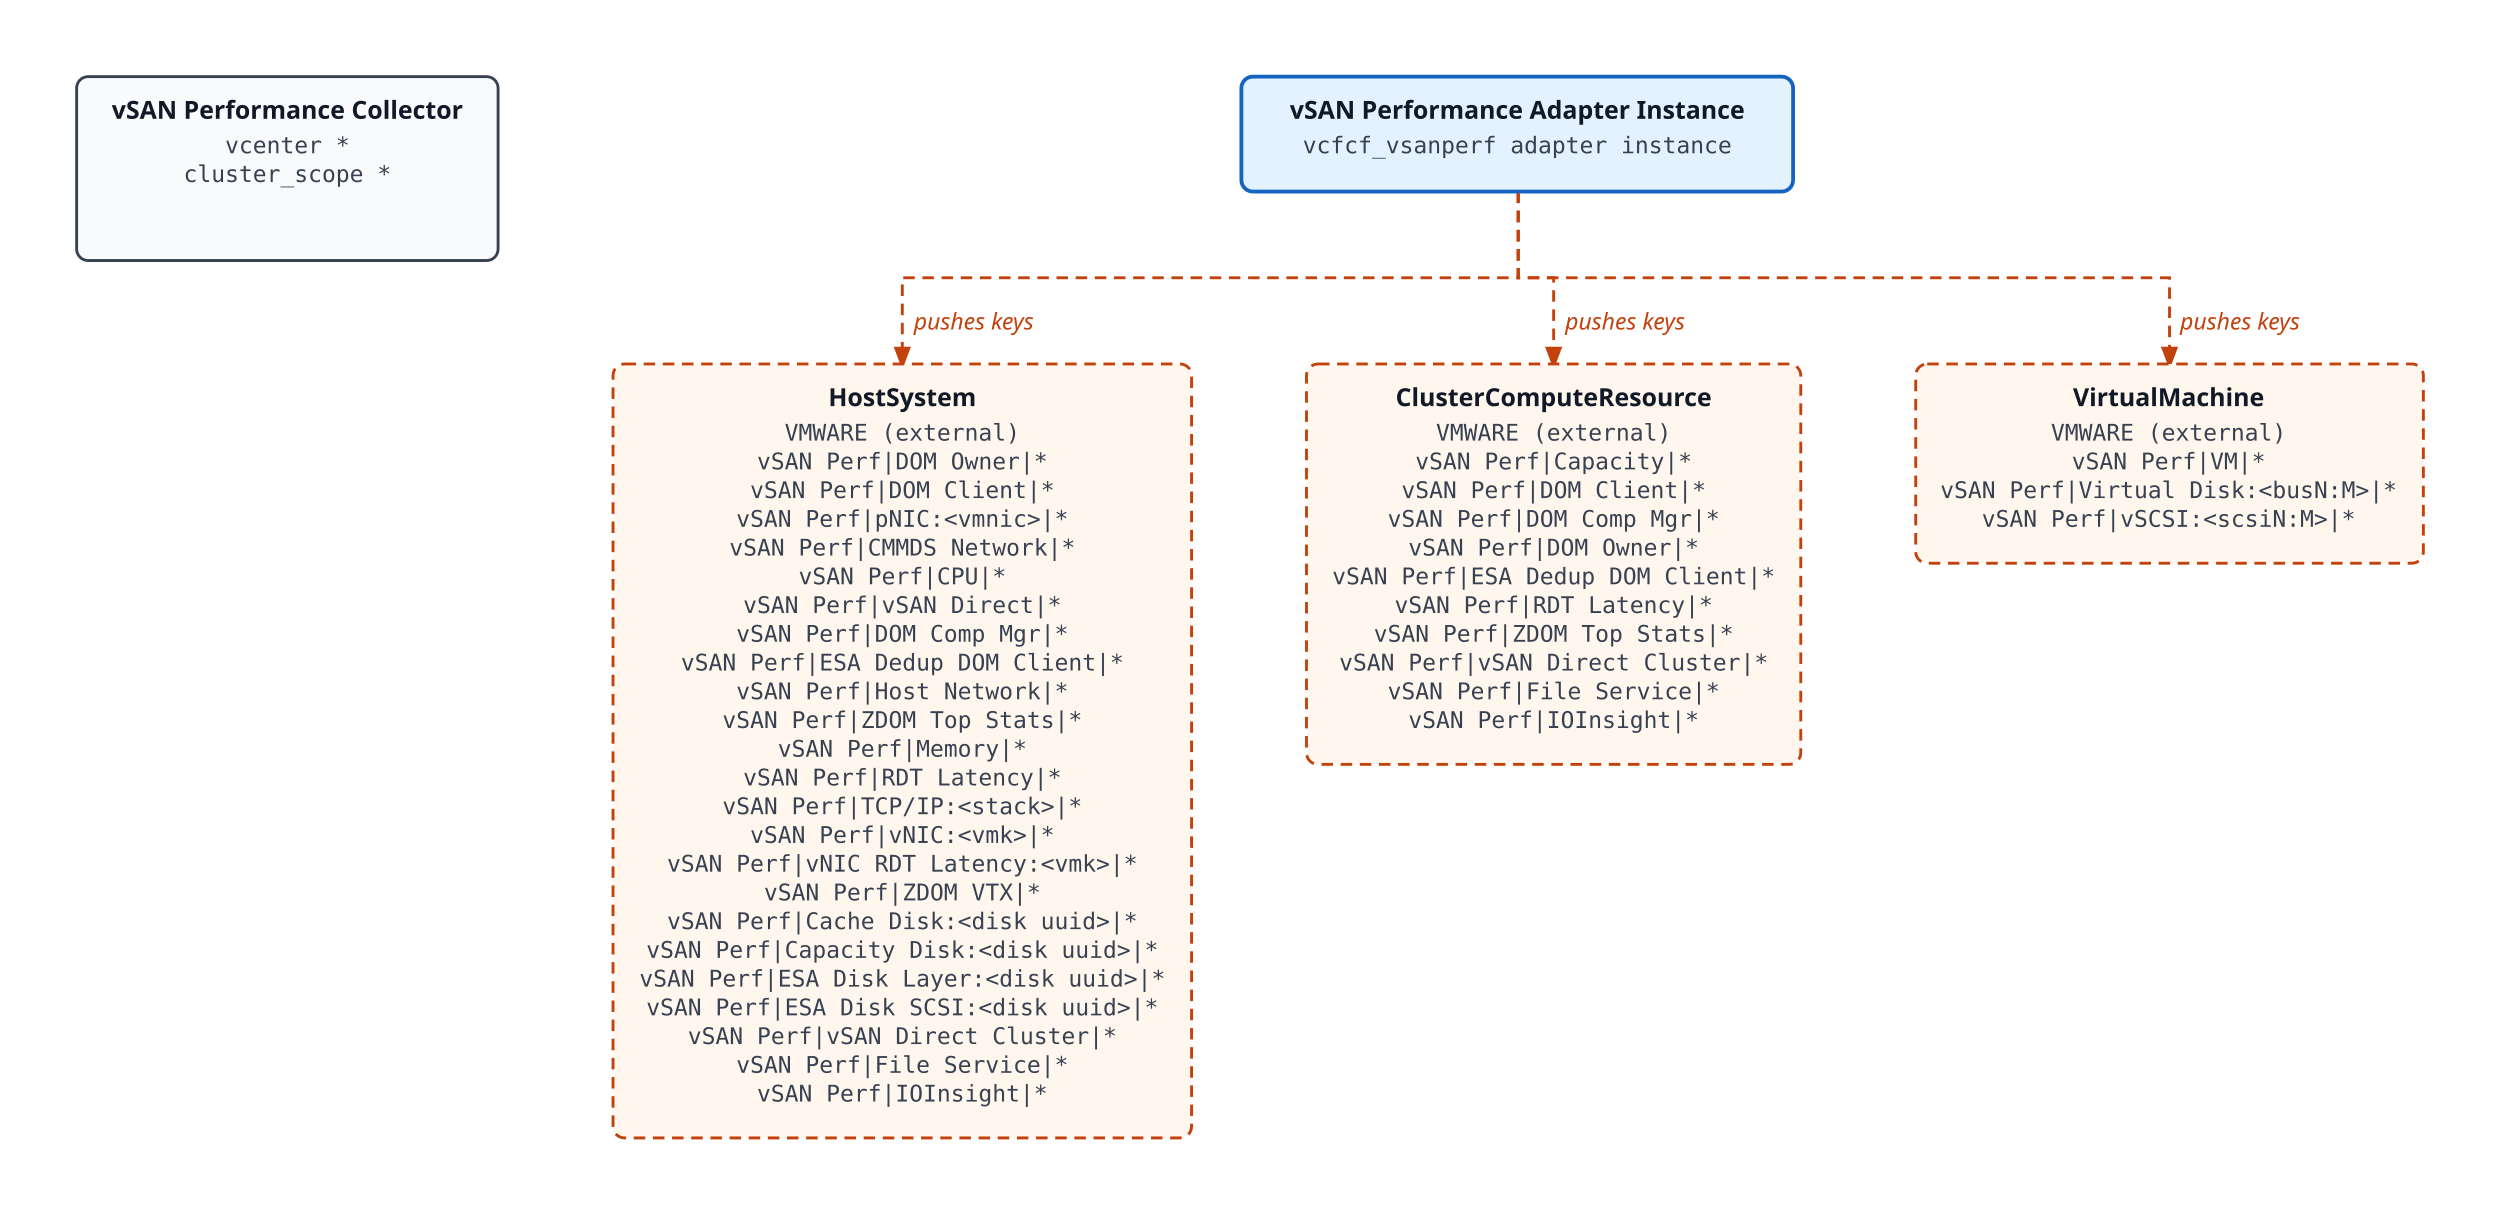
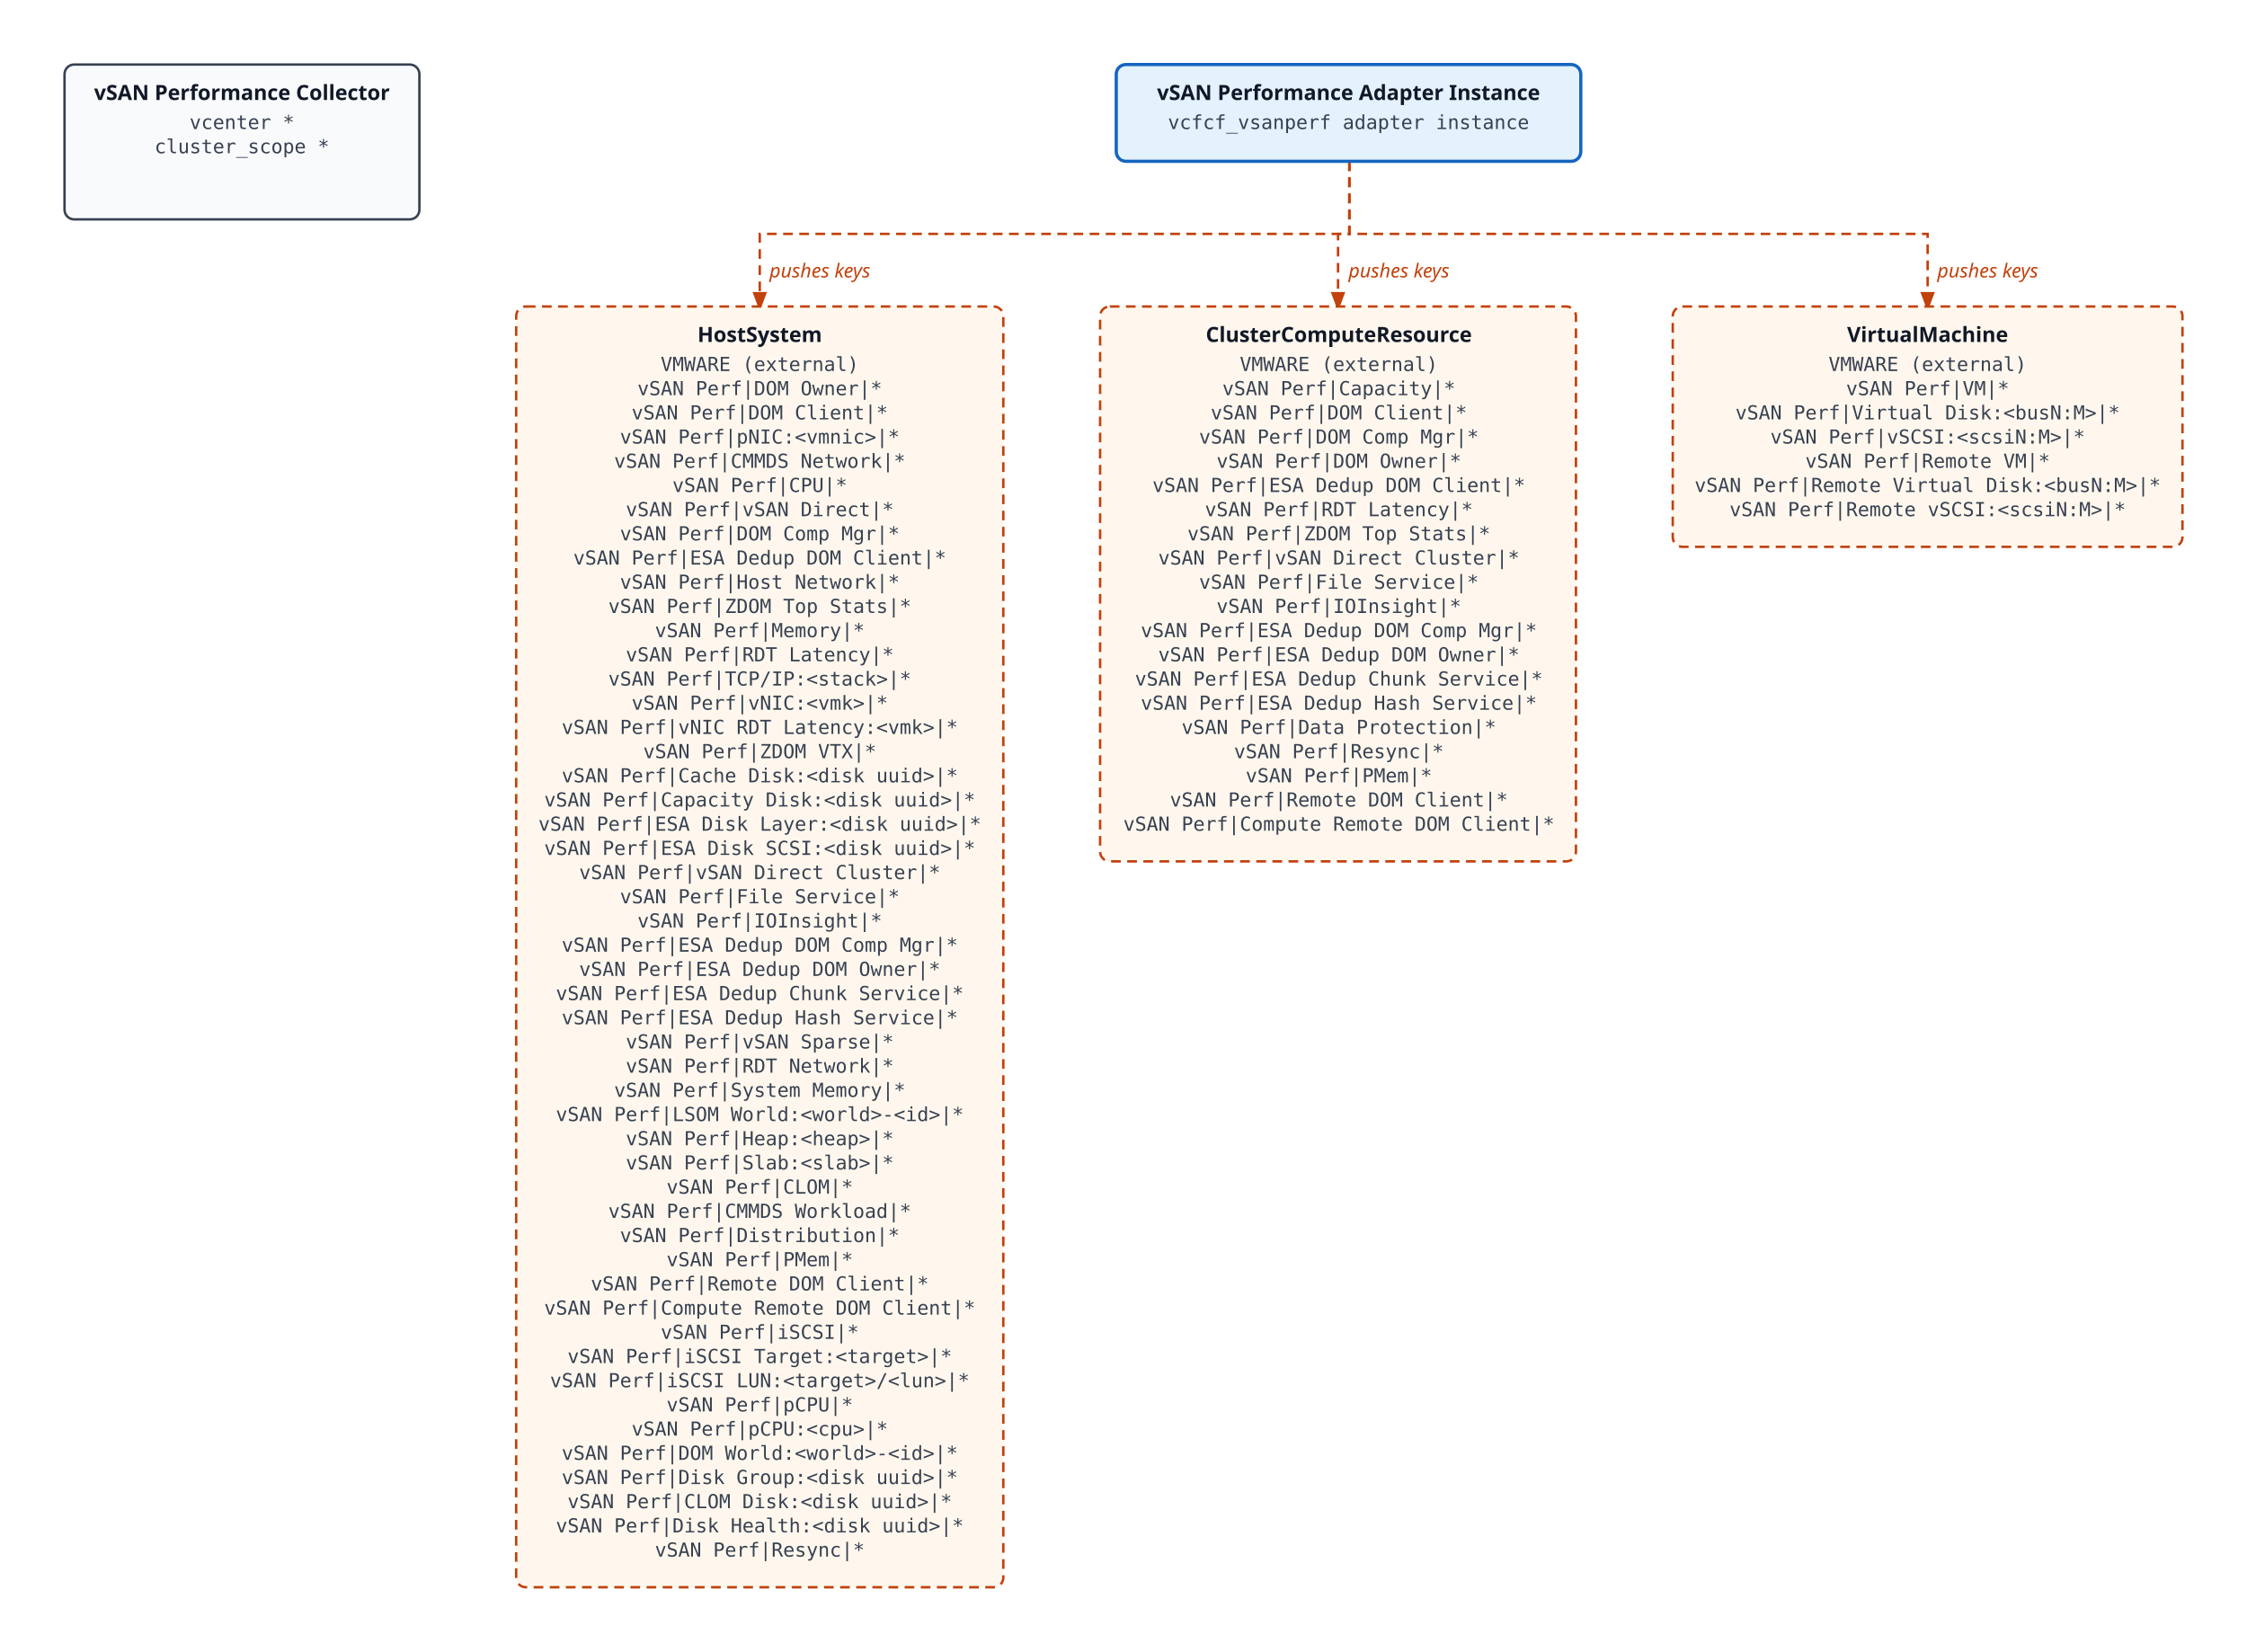
- <svg xmlns="http://www.w3.org/2000/svg" width="1305" height="634" style="font-family: ui-sans-serif, system-ui, sans-serif; background: #fff;">
+ <svg xmlns="http://www.w3.org/2000/svg" width="1393" height="1024" style="font-family: ui-sans-serif, system-ui, sans-serif; background: #fff;">
  <defs>
    <marker id="arrow" markerWidth="8" markerHeight="8" refX="6" refY="3" orient="auto">
      <path d="M0,0 L0,6 L8,3 z" fill="#374151" />
    </marker>
    <marker id="arrow-stitch" markerWidth="8" markerHeight="8" refX="6" refY="3" orient="auto">
      <path d="M0,0 L0,6 L8,3 z" fill="#c2410c" />
    </marker>
  </defs>
  <rect x="40" y="40" width="220" height="96" rx="6" fill="#f8fafc" stroke="#374151" stroke-width="1.5" />
  <text x="150" y="62" font-family="ui-sans-serif, system-ui, sans-serif" font-size="13" font-weight="600" fill="#111827" text-anchor="middle">vSAN Performance Collector</text>
  <text x="150" y="80" font-family="ui-monospace, SFMono-Regular, Menlo, monospace" font-size="12" fill="#374151" text-anchor="middle">vcenter *</text>
  <text x="150" y="95" font-family="ui-monospace, SFMono-Regular, Menlo, monospace" font-size="12" fill="#374151" text-anchor="middle">cluster_scope *</text>
-   <path d="M 792.5,100.0 L 792.5,145.0 L 471.0,145.0 L 471.0,190.0" fill="none" stroke="#c2410c" stroke-width="1.5" stroke-dasharray="6 4" marker-end="url(#arrow-stitch)" />
-   <path d="M 792.5,100.0 L 792.5,145.0 L 811.0,145.0 L 811.0,190.0" fill="none" stroke="#c2410c" stroke-width="1.5" stroke-dasharray="6 4" marker-end="url(#arrow-stitch)" />
-   <path d="M 792.5,100.0 L 792.5,145.0 L 1132.5,145.0 L 1132.5,190.0" fill="none" stroke="#c2410c" stroke-width="1.5" stroke-dasharray="6 4" marker-end="url(#arrow-stitch)" />
+   <path d="M 836.5,100.0 L 836.5,145.0 L 471.0,145.0 L 471.0,190.0" fill="none" stroke="#c2410c" stroke-width="1.5" stroke-dasharray="6 4" marker-end="url(#arrow-stitch)" />
+   <path d="M 836.5,100.0 L 836.5,145.0 L 829.5,145.0 L 829.5,190.0" fill="none" stroke="#c2410c" stroke-width="1.5" stroke-dasharray="6 4" marker-end="url(#arrow-stitch)" />
+   <path d="M 836.5,100.0 L 836.5,145.0 L 1195.0,145.0 L 1195.0,190.0" fill="none" stroke="#c2410c" stroke-width="1.5" stroke-dasharray="6 4" marker-end="url(#arrow-stitch)" />
  <text x="477" y="172" font-family="ui-sans-serif, system-ui, sans-serif" font-size="12" font-style="italic" fill="#c2410c" text-anchor="start">pushes keys</text>
-   <text x="817" y="172" font-family="ui-sans-serif, system-ui, sans-serif" font-size="12" font-style="italic" fill="#c2410c" text-anchor="start">pushes keys</text>
-   <text x="1138" y="172" font-family="ui-sans-serif, system-ui, sans-serif" font-size="12" font-style="italic" fill="#c2410c" text-anchor="start">pushes keys</text>
-   <rect x="648" y="40" width="288" height="60" rx="6" fill="#e3f2fd" stroke="#1565c0" stroke-width="2" />
-   <text x="792" y="62" font-family="ui-sans-serif, system-ui, sans-serif" font-size="13" font-weight="600" fill="#111827" text-anchor="middle">vSAN Performance Adapter Instance</text>
-   <text x="792" y="80" font-family="ui-monospace, SFMono-Regular, Menlo, monospace" font-size="12" fill="#374151" text-anchor="middle">vcfcf_vsanperf adapter instance</text>
-   <rect x="320" y="190" width="302" height="404" rx="6" fill="#fff7ed" stroke="#c2410c" stroke-width="1.5" stroke-dasharray="6 4" />
+   <text x="836" y="172" font-family="ui-sans-serif, system-ui, sans-serif" font-size="12" font-style="italic" fill="#c2410c" text-anchor="start">pushes keys</text>
+   <text x="1201" y="172" font-family="ui-sans-serif, system-ui, sans-serif" font-size="12" font-style="italic" fill="#c2410c" text-anchor="start">pushes keys</text>
+   <rect x="692" y="40" width="288" height="60" rx="6" fill="#e3f2fd" stroke="#1565c0" stroke-width="2" />
+   <text x="836" y="62" font-family="ui-sans-serif, system-ui, sans-serif" font-size="13" font-weight="600" fill="#111827" text-anchor="middle">vSAN Performance Adapter Instance</text>
+   <text x="836" y="80" font-family="ui-monospace, SFMono-Regular, Menlo, monospace" font-size="12" fill="#374151" text-anchor="middle">vcfcf_vsanperf adapter instance</text>
+   <rect x="320" y="190" width="302" height="794" rx="6" fill="#fff7ed" stroke="#c2410c" stroke-width="1.5" stroke-dasharray="6 4" />
  <text x="471" y="212" font-family="ui-sans-serif, system-ui, sans-serif" font-size="13" font-weight="600" fill="#111827" text-anchor="middle">HostSystem</text>
  <text x="471" y="230" font-family="ui-monospace, SFMono-Regular, Menlo, monospace" font-size="12" fill="#374151" text-anchor="middle">VMWARE (external)</text>
  <text x="471" y="245" font-family="ui-monospace, SFMono-Regular, Menlo, monospace" font-size="12" fill="#374151" text-anchor="middle">vSAN Perf|DOM Owner|*</text>
  <text x="471" y="260" font-family="ui-monospace, SFMono-Regular, Menlo, monospace" font-size="12" fill="#374151" text-anchor="middle">vSAN Perf|DOM Client|*</text>
  <text x="471" y="275" font-family="ui-monospace, SFMono-Regular, Menlo, monospace" font-size="12" fill="#374151" text-anchor="middle">vSAN Perf|pNIC:&lt;vmnic&gt;|*</text>
  <text x="471" y="290" font-family="ui-monospace, SFMono-Regular, Menlo, monospace" font-size="12" fill="#374151" text-anchor="middle">vSAN Perf|CMMDS Network|*</text>
  <text x="471" y="305" font-family="ui-monospace, SFMono-Regular, Menlo, monospace" font-size="12" fill="#374151" text-anchor="middle">vSAN Perf|CPU|*</text>
  <text x="471" y="320" font-family="ui-monospace, SFMono-Regular, Menlo, monospace" font-size="12" fill="#374151" text-anchor="middle">vSAN Perf|vSAN Direct|*</text>
  <text x="471" y="335" font-family="ui-monospace, SFMono-Regular, Menlo, monospace" font-size="12" fill="#374151" text-anchor="middle">vSAN Perf|DOM Comp Mgr|*</text>
  <text x="471" y="350" font-family="ui-monospace, SFMono-Regular, Menlo, monospace" font-size="12" fill="#374151" text-anchor="middle">vSAN Perf|ESA Dedup DOM Client|*</text>
  <text x="471" y="365" font-family="ui-monospace, SFMono-Regular, Menlo, monospace" font-size="12" fill="#374151" text-anchor="middle">vSAN Perf|Host Network|*</text>
  <text x="471" y="380" font-family="ui-monospace, SFMono-Regular, Menlo, monospace" font-size="12" fill="#374151" text-anchor="middle">vSAN Perf|ZDOM Top Stats|*</text>
  <text x="471" y="395" font-family="ui-monospace, SFMono-Regular, Menlo, monospace" font-size="12" fill="#374151" text-anchor="middle">vSAN Perf|Memory|*</text>
  <text x="471" y="410" font-family="ui-monospace, SFMono-Regular, Menlo, monospace" font-size="12" fill="#374151" text-anchor="middle">vSAN Perf|RDT Latency|*</text>
  <text x="471" y="425" font-family="ui-monospace, SFMono-Regular, Menlo, monospace" font-size="12" fill="#374151" text-anchor="middle">vSAN Perf|TCP/IP:&lt;stack&gt;|*</text>
  <text x="471" y="440" font-family="ui-monospace, SFMono-Regular, Menlo, monospace" font-size="12" fill="#374151" text-anchor="middle">vSAN Perf|vNIC:&lt;vmk&gt;|*</text>
  <text x="471" y="455" font-family="ui-monospace, SFMono-Regular, Menlo, monospace" font-size="12" fill="#374151" text-anchor="middle">vSAN Perf|vNIC RDT Latency:&lt;vmk&gt;|*</text>
  <text x="471" y="470" font-family="ui-monospace, SFMono-Regular, Menlo, monospace" font-size="12" fill="#374151" text-anchor="middle">vSAN Perf|ZDOM VTX|*</text>
  <text x="471" y="485" font-family="ui-monospace, SFMono-Regular, Menlo, monospace" font-size="12" fill="#374151" text-anchor="middle">vSAN Perf|Cache Disk:&lt;disk uuid&gt;|*</text>
  <text x="471" y="500" font-family="ui-monospace, SFMono-Regular, Menlo, monospace" font-size="12" fill="#374151" text-anchor="middle">vSAN Perf|Capacity Disk:&lt;disk uuid&gt;|*</text>
  <text x="471" y="515" font-family="ui-monospace, SFMono-Regular, Menlo, monospace" font-size="12" fill="#374151" text-anchor="middle">vSAN Perf|ESA Disk Layer:&lt;disk uuid&gt;|*</text>
  <text x="471" y="530" font-family="ui-monospace, SFMono-Regular, Menlo, monospace" font-size="12" fill="#374151" text-anchor="middle">vSAN Perf|ESA Disk SCSI:&lt;disk uuid&gt;|*</text>
  <text x="471" y="545" font-family="ui-monospace, SFMono-Regular, Menlo, monospace" font-size="12" fill="#374151" text-anchor="middle">vSAN Perf|vSAN Direct Cluster|*</text>
  <text x="471" y="560" font-family="ui-monospace, SFMono-Regular, Menlo, monospace" font-size="12" fill="#374151" text-anchor="middle">vSAN Perf|File Service|*</text>
  <text x="471" y="575" font-family="ui-monospace, SFMono-Regular, Menlo, monospace" font-size="12" fill="#374151" text-anchor="middle">vSAN Perf|IOInsight|*</text>
-   <rect x="682" y="190" width="258" height="209" rx="6" fill="#fff7ed" stroke="#c2410c" stroke-width="1.5" stroke-dasharray="6 4" />
-   <text x="811" y="212" font-family="ui-sans-serif, system-ui, sans-serif" font-size="13" font-weight="600" fill="#111827" text-anchor="middle">ClusterComputeResource</text>
-   <text x="811" y="230" font-family="ui-monospace, SFMono-Regular, Menlo, monospace" font-size="12" fill="#374151" text-anchor="middle">VMWARE (external)</text>
-   <text x="811" y="245" font-family="ui-monospace, SFMono-Regular, Menlo, monospace" font-size="12" fill="#374151" text-anchor="middle">vSAN Perf|Capacity|*</text>
-   <text x="811" y="260" font-family="ui-monospace, SFMono-Regular, Menlo, monospace" font-size="12" fill="#374151" text-anchor="middle">vSAN Perf|DOM Client|*</text>
-   <text x="811" y="275" font-family="ui-monospace, SFMono-Regular, Menlo, monospace" font-size="12" fill="#374151" text-anchor="middle">vSAN Perf|DOM Comp Mgr|*</text>
-   <text x="811" y="290" font-family="ui-monospace, SFMono-Regular, Menlo, monospace" font-size="12" fill="#374151" text-anchor="middle">vSAN Perf|DOM Owner|*</text>
-   <text x="811" y="305" font-family="ui-monospace, SFMono-Regular, Menlo, monospace" font-size="12" fill="#374151" text-anchor="middle">vSAN Perf|ESA Dedup DOM Client|*</text>
-   <text x="811" y="320" font-family="ui-monospace, SFMono-Regular, Menlo, monospace" font-size="12" fill="#374151" text-anchor="middle">vSAN Perf|RDT Latency|*</text>
-   <text x="811" y="335" font-family="ui-monospace, SFMono-Regular, Menlo, monospace" font-size="12" fill="#374151" text-anchor="middle">vSAN Perf|ZDOM Top Stats|*</text>
-   <text x="811" y="350" font-family="ui-monospace, SFMono-Regular, Menlo, monospace" font-size="12" fill="#374151" text-anchor="middle">vSAN Perf|vSAN Direct Cluster|*</text>
-   <text x="811" y="365" font-family="ui-monospace, SFMono-Regular, Menlo, monospace" font-size="12" fill="#374151" text-anchor="middle">vSAN Perf|File Service|*</text>
-   <text x="811" y="380" font-family="ui-monospace, SFMono-Regular, Menlo, monospace" font-size="12" fill="#374151" text-anchor="middle">vSAN Perf|IOInsight|*</text>
-   <rect x="1000" y="190" width="265" height="104" rx="6" fill="#fff7ed" stroke="#c2410c" stroke-width="1.5" stroke-dasharray="6 4" />
-   <text x="1132" y="212" font-family="ui-sans-serif, system-ui, sans-serif" font-size="13" font-weight="600" fill="#111827" text-anchor="middle">VirtualMachine</text>
-   <text x="1132" y="230" font-family="ui-monospace, SFMono-Regular, Menlo, monospace" font-size="12" fill="#374151" text-anchor="middle">VMWARE (external)</text>
-   <text x="1132" y="245" font-family="ui-monospace, SFMono-Regular, Menlo, monospace" font-size="12" fill="#374151" text-anchor="middle">vSAN Perf|VM|*</text>
-   <text x="1132" y="260" font-family="ui-monospace, SFMono-Regular, Menlo, monospace" font-size="12" fill="#374151" text-anchor="middle">vSAN Perf|Virtual Disk:&lt;busN:M&gt;|*</text>
-   <text x="1132" y="275" font-family="ui-monospace, SFMono-Regular, Menlo, monospace" font-size="12" fill="#374151" text-anchor="middle">vSAN Perf|vSCSI:&lt;scsiN:M&gt;|*</text>
+   <text x="471" y="590" font-family="ui-monospace, SFMono-Regular, Menlo, monospace" font-size="12" fill="#374151" text-anchor="middle">vSAN Perf|ESA Dedup DOM Comp Mgr|*</text>
+   <text x="471" y="605" font-family="ui-monospace, SFMono-Regular, Menlo, monospace" font-size="12" fill="#374151" text-anchor="middle">vSAN Perf|ESA Dedup DOM Owner|*</text>
+   <text x="471" y="620" font-family="ui-monospace, SFMono-Regular, Menlo, monospace" font-size="12" fill="#374151" text-anchor="middle">vSAN Perf|ESA Dedup Chunk Service|*</text>
+   <text x="471" y="635" font-family="ui-monospace, SFMono-Regular, Menlo, monospace" font-size="12" fill="#374151" text-anchor="middle">vSAN Perf|ESA Dedup Hash Service|*</text>
+   <text x="471" y="650" font-family="ui-monospace, SFMono-Regular, Menlo, monospace" font-size="12" fill="#374151" text-anchor="middle">vSAN Perf|vSAN Sparse|*</text>
+   <text x="471" y="665" font-family="ui-monospace, SFMono-Regular, Menlo, monospace" font-size="12" fill="#374151" text-anchor="middle">vSAN Perf|RDT Network|*</text>
+   <text x="471" y="680" font-family="ui-monospace, SFMono-Regular, Menlo, monospace" font-size="12" fill="#374151" text-anchor="middle">vSAN Perf|System Memory|*</text>
+   <text x="471" y="695" font-family="ui-monospace, SFMono-Regular, Menlo, monospace" font-size="12" fill="#374151" text-anchor="middle">vSAN Perf|LSOM World:&lt;world&gt;-&lt;id&gt;|*</text>
+   <text x="471" y="710" font-family="ui-monospace, SFMono-Regular, Menlo, monospace" font-size="12" fill="#374151" text-anchor="middle">vSAN Perf|Heap:&lt;heap&gt;|*</text>
+   <text x="471" y="725" font-family="ui-monospace, SFMono-Regular, Menlo, monospace" font-size="12" fill="#374151" text-anchor="middle">vSAN Perf|Slab:&lt;slab&gt;|*</text>
+   <text x="471" y="740" font-family="ui-monospace, SFMono-Regular, Menlo, monospace" font-size="12" fill="#374151" text-anchor="middle">vSAN Perf|CLOM|*</text>
+   <text x="471" y="755" font-family="ui-monospace, SFMono-Regular, Menlo, monospace" font-size="12" fill="#374151" text-anchor="middle">vSAN Perf|CMMDS Workload|*</text>
+   <text x="471" y="770" font-family="ui-monospace, SFMono-Regular, Menlo, monospace" font-size="12" fill="#374151" text-anchor="middle">vSAN Perf|Distribution|*</text>
+   <text x="471" y="785" font-family="ui-monospace, SFMono-Regular, Menlo, monospace" font-size="12" fill="#374151" text-anchor="middle">vSAN Perf|PMem|*</text>
+   <text x="471" y="800" font-family="ui-monospace, SFMono-Regular, Menlo, monospace" font-size="12" fill="#374151" text-anchor="middle">vSAN Perf|Remote DOM Client|*</text>
+   <text x="471" y="815" font-family="ui-monospace, SFMono-Regular, Menlo, monospace" font-size="12" fill="#374151" text-anchor="middle">vSAN Perf|Compute Remote DOM Client|*</text>
+   <text x="471" y="830" font-family="ui-monospace, SFMono-Regular, Menlo, monospace" font-size="12" fill="#374151" text-anchor="middle">vSAN Perf|iSCSI|*</text>
+   <text x="471" y="845" font-family="ui-monospace, SFMono-Regular, Menlo, monospace" font-size="12" fill="#374151" text-anchor="middle">vSAN Perf|iSCSI Target:&lt;target&gt;|*</text>
+   <text x="471" y="860" font-family="ui-monospace, SFMono-Regular, Menlo, monospace" font-size="12" fill="#374151" text-anchor="middle">vSAN Perf|iSCSI LUN:&lt;target&gt;/&lt;lun&gt;|*</text>
+   <text x="471" y="875" font-family="ui-monospace, SFMono-Regular, Menlo, monospace" font-size="12" fill="#374151" text-anchor="middle">vSAN Perf|pCPU|*</text>
+   <text x="471" y="890" font-family="ui-monospace, SFMono-Regular, Menlo, monospace" font-size="12" fill="#374151" text-anchor="middle">vSAN Perf|pCPU:&lt;cpu&gt;|*</text>
+   <text x="471" y="905" font-family="ui-monospace, SFMono-Regular, Menlo, monospace" font-size="12" fill="#374151" text-anchor="middle">vSAN Perf|DOM World:&lt;world&gt;-&lt;id&gt;|*</text>
+   <text x="471" y="920" font-family="ui-monospace, SFMono-Regular, Menlo, monospace" font-size="12" fill="#374151" text-anchor="middle">vSAN Perf|Disk Group:&lt;disk uuid&gt;|*</text>
+   <text x="471" y="935" font-family="ui-monospace, SFMono-Regular, Menlo, monospace" font-size="12" fill="#374151" text-anchor="middle">vSAN Perf|CLOM Disk:&lt;disk uuid&gt;|*</text>
+   <text x="471" y="950" font-family="ui-monospace, SFMono-Regular, Menlo, monospace" font-size="12" fill="#374151" text-anchor="middle">vSAN Perf|Disk Health:&lt;disk uuid&gt;|*</text>
+   <text x="471" y="965" font-family="ui-monospace, SFMono-Regular, Menlo, monospace" font-size="12" fill="#374151" text-anchor="middle">vSAN Perf|Resync|*</text>
+   <rect x="682" y="190" width="295" height="344" rx="6" fill="#fff7ed" stroke="#c2410c" stroke-width="1.5" stroke-dasharray="6 4" />
+   <text x="830" y="212" font-family="ui-sans-serif, system-ui, sans-serif" font-size="13" font-weight="600" fill="#111827" text-anchor="middle">ClusterComputeResource</text>
+   <text x="830" y="230" font-family="ui-monospace, SFMono-Regular, Menlo, monospace" font-size="12" fill="#374151" text-anchor="middle">VMWARE (external)</text>
+   <text x="830" y="245" font-family="ui-monospace, SFMono-Regular, Menlo, monospace" font-size="12" fill="#374151" text-anchor="middle">vSAN Perf|Capacity|*</text>
+   <text x="830" y="260" font-family="ui-monospace, SFMono-Regular, Menlo, monospace" font-size="12" fill="#374151" text-anchor="middle">vSAN Perf|DOM Client|*</text>
+   <text x="830" y="275" font-family="ui-monospace, SFMono-Regular, Menlo, monospace" font-size="12" fill="#374151" text-anchor="middle">vSAN Perf|DOM Comp Mgr|*</text>
+   <text x="830" y="290" font-family="ui-monospace, SFMono-Regular, Menlo, monospace" font-size="12" fill="#374151" text-anchor="middle">vSAN Perf|DOM Owner|*</text>
+   <text x="830" y="305" font-family="ui-monospace, SFMono-Regular, Menlo, monospace" font-size="12" fill="#374151" text-anchor="middle">vSAN Perf|ESA Dedup DOM Client|*</text>
+   <text x="830" y="320" font-family="ui-monospace, SFMono-Regular, Menlo, monospace" font-size="12" fill="#374151" text-anchor="middle">vSAN Perf|RDT Latency|*</text>
+   <text x="830" y="335" font-family="ui-monospace, SFMono-Regular, Menlo, monospace" font-size="12" fill="#374151" text-anchor="middle">vSAN Perf|ZDOM Top Stats|*</text>
+   <text x="830" y="350" font-family="ui-monospace, SFMono-Regular, Menlo, monospace" font-size="12" fill="#374151" text-anchor="middle">vSAN Perf|vSAN Direct Cluster|*</text>
+   <text x="830" y="365" font-family="ui-monospace, SFMono-Regular, Menlo, monospace" font-size="12" fill="#374151" text-anchor="middle">vSAN Perf|File Service|*</text>
+   <text x="830" y="380" font-family="ui-monospace, SFMono-Regular, Menlo, monospace" font-size="12" fill="#374151" text-anchor="middle">vSAN Perf|IOInsight|*</text>
+   <text x="830" y="395" font-family="ui-monospace, SFMono-Regular, Menlo, monospace" font-size="12" fill="#374151" text-anchor="middle">vSAN Perf|ESA Dedup DOM Comp Mgr|*</text>
+   <text x="830" y="410" font-family="ui-monospace, SFMono-Regular, Menlo, monospace" font-size="12" fill="#374151" text-anchor="middle">vSAN Perf|ESA Dedup DOM Owner|*</text>
+   <text x="830" y="425" font-family="ui-monospace, SFMono-Regular, Menlo, monospace" font-size="12" fill="#374151" text-anchor="middle">vSAN Perf|ESA Dedup Chunk Service|*</text>
+   <text x="830" y="440" font-family="ui-monospace, SFMono-Regular, Menlo, monospace" font-size="12" fill="#374151" text-anchor="middle">vSAN Perf|ESA Dedup Hash Service|*</text>
+   <text x="830" y="455" font-family="ui-monospace, SFMono-Regular, Menlo, monospace" font-size="12" fill="#374151" text-anchor="middle">vSAN Perf|Data Protection|*</text>
+   <text x="830" y="470" font-family="ui-monospace, SFMono-Regular, Menlo, monospace" font-size="12" fill="#374151" text-anchor="middle">vSAN Perf|Resync|*</text>
+   <text x="830" y="485" font-family="ui-monospace, SFMono-Regular, Menlo, monospace" font-size="12" fill="#374151" text-anchor="middle">vSAN Perf|PMem|*</text>
+   <text x="830" y="500" font-family="ui-monospace, SFMono-Regular, Menlo, monospace" font-size="12" fill="#374151" text-anchor="middle">vSAN Perf|Remote DOM Client|*</text>
+   <text x="830" y="515" font-family="ui-monospace, SFMono-Regular, Menlo, monospace" font-size="12" fill="#374151" text-anchor="middle">vSAN Perf|Compute Remote DOM Client|*</text>
+   <rect x="1037" y="190" width="316" height="149" rx="6" fill="#fff7ed" stroke="#c2410c" stroke-width="1.5" stroke-dasharray="6 4" />
+   <text x="1195" y="212" font-family="ui-sans-serif, system-ui, sans-serif" font-size="13" font-weight="600" fill="#111827" text-anchor="middle">VirtualMachine</text>
+   <text x="1195" y="230" font-family="ui-monospace, SFMono-Regular, Menlo, monospace" font-size="12" fill="#374151" text-anchor="middle">VMWARE (external)</text>
+   <text x="1195" y="245" font-family="ui-monospace, SFMono-Regular, Menlo, monospace" font-size="12" fill="#374151" text-anchor="middle">vSAN Perf|VM|*</text>
+   <text x="1195" y="260" font-family="ui-monospace, SFMono-Regular, Menlo, monospace" font-size="12" fill="#374151" text-anchor="middle">vSAN Perf|Virtual Disk:&lt;busN:M&gt;|*</text>
+   <text x="1195" y="275" font-family="ui-monospace, SFMono-Regular, Menlo, monospace" font-size="12" fill="#374151" text-anchor="middle">vSAN Perf|vSCSI:&lt;scsiN:M&gt;|*</text>
+   <text x="1195" y="290" font-family="ui-monospace, SFMono-Regular, Menlo, monospace" font-size="12" fill="#374151" text-anchor="middle">vSAN Perf|Remote VM|*</text>
+   <text x="1195" y="305" font-family="ui-monospace, SFMono-Regular, Menlo, monospace" font-size="12" fill="#374151" text-anchor="middle">vSAN Perf|Remote Virtual Disk:&lt;busN:M&gt;|*</text>
+   <text x="1195" y="320" font-family="ui-monospace, SFMono-Regular, Menlo, monospace" font-size="12" fill="#374151" text-anchor="middle">vSAN Perf|Remote vSCSI:&lt;scsiN:M&gt;|*</text>
</svg>
